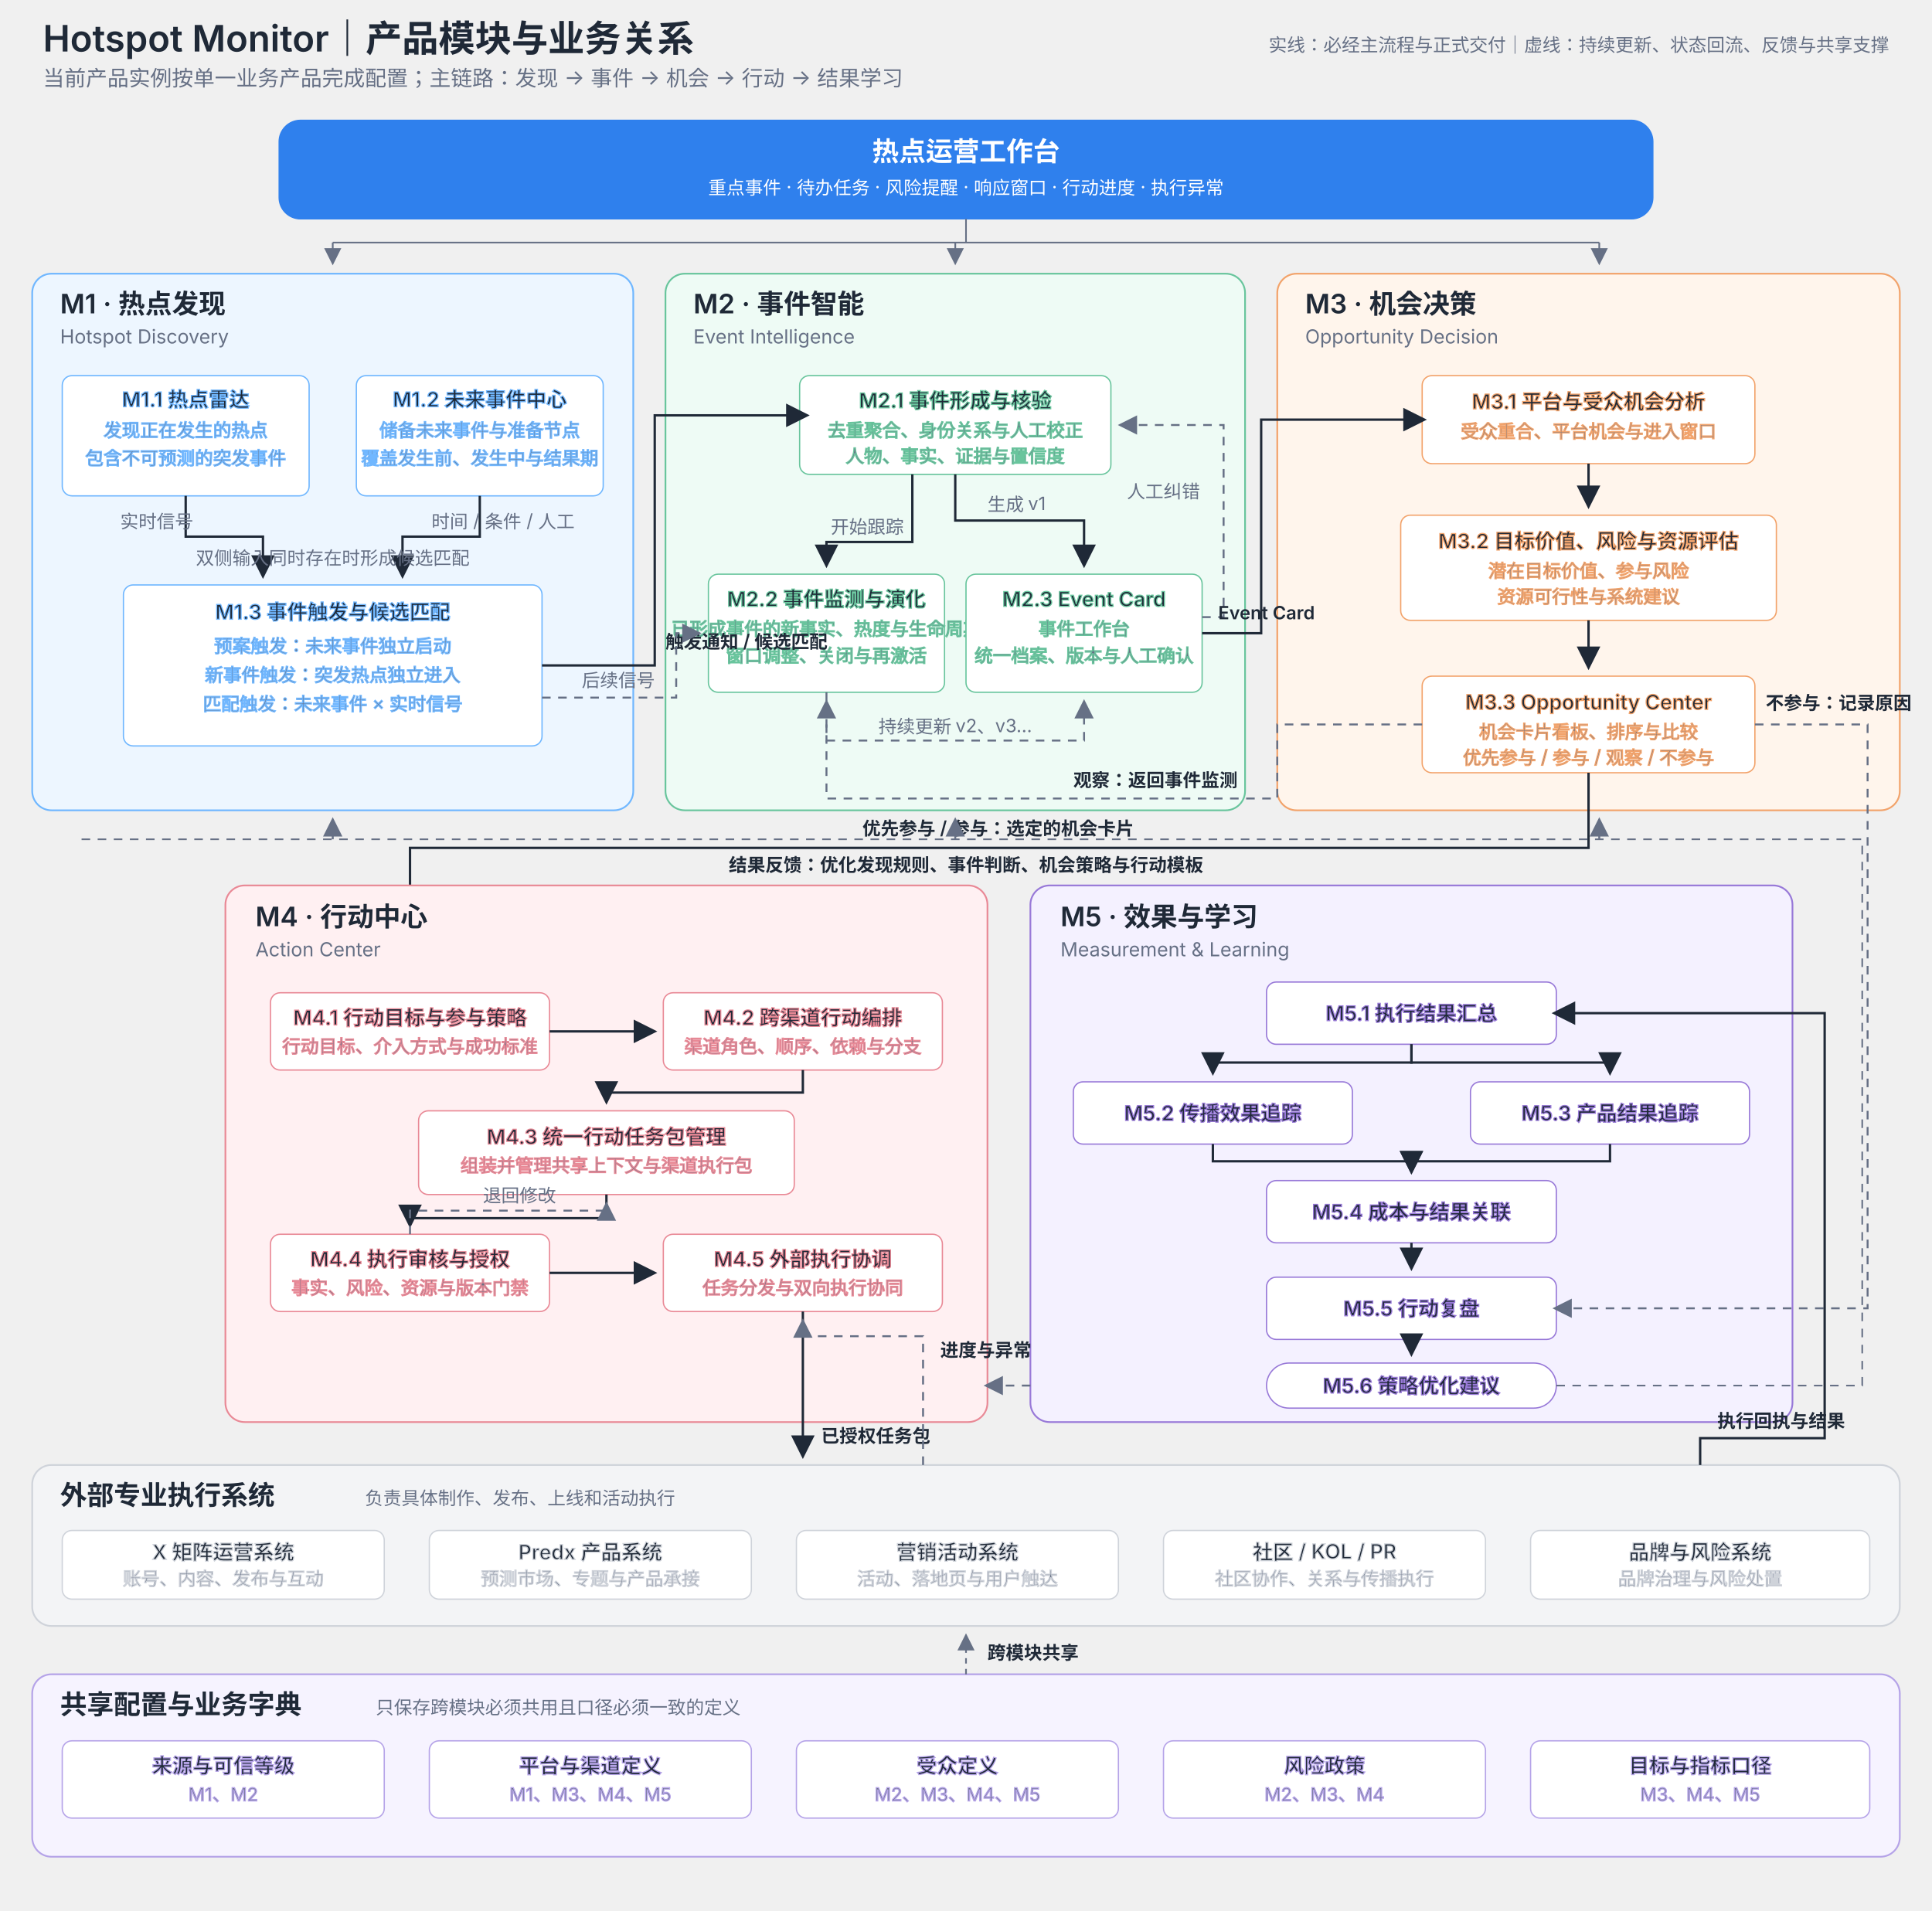
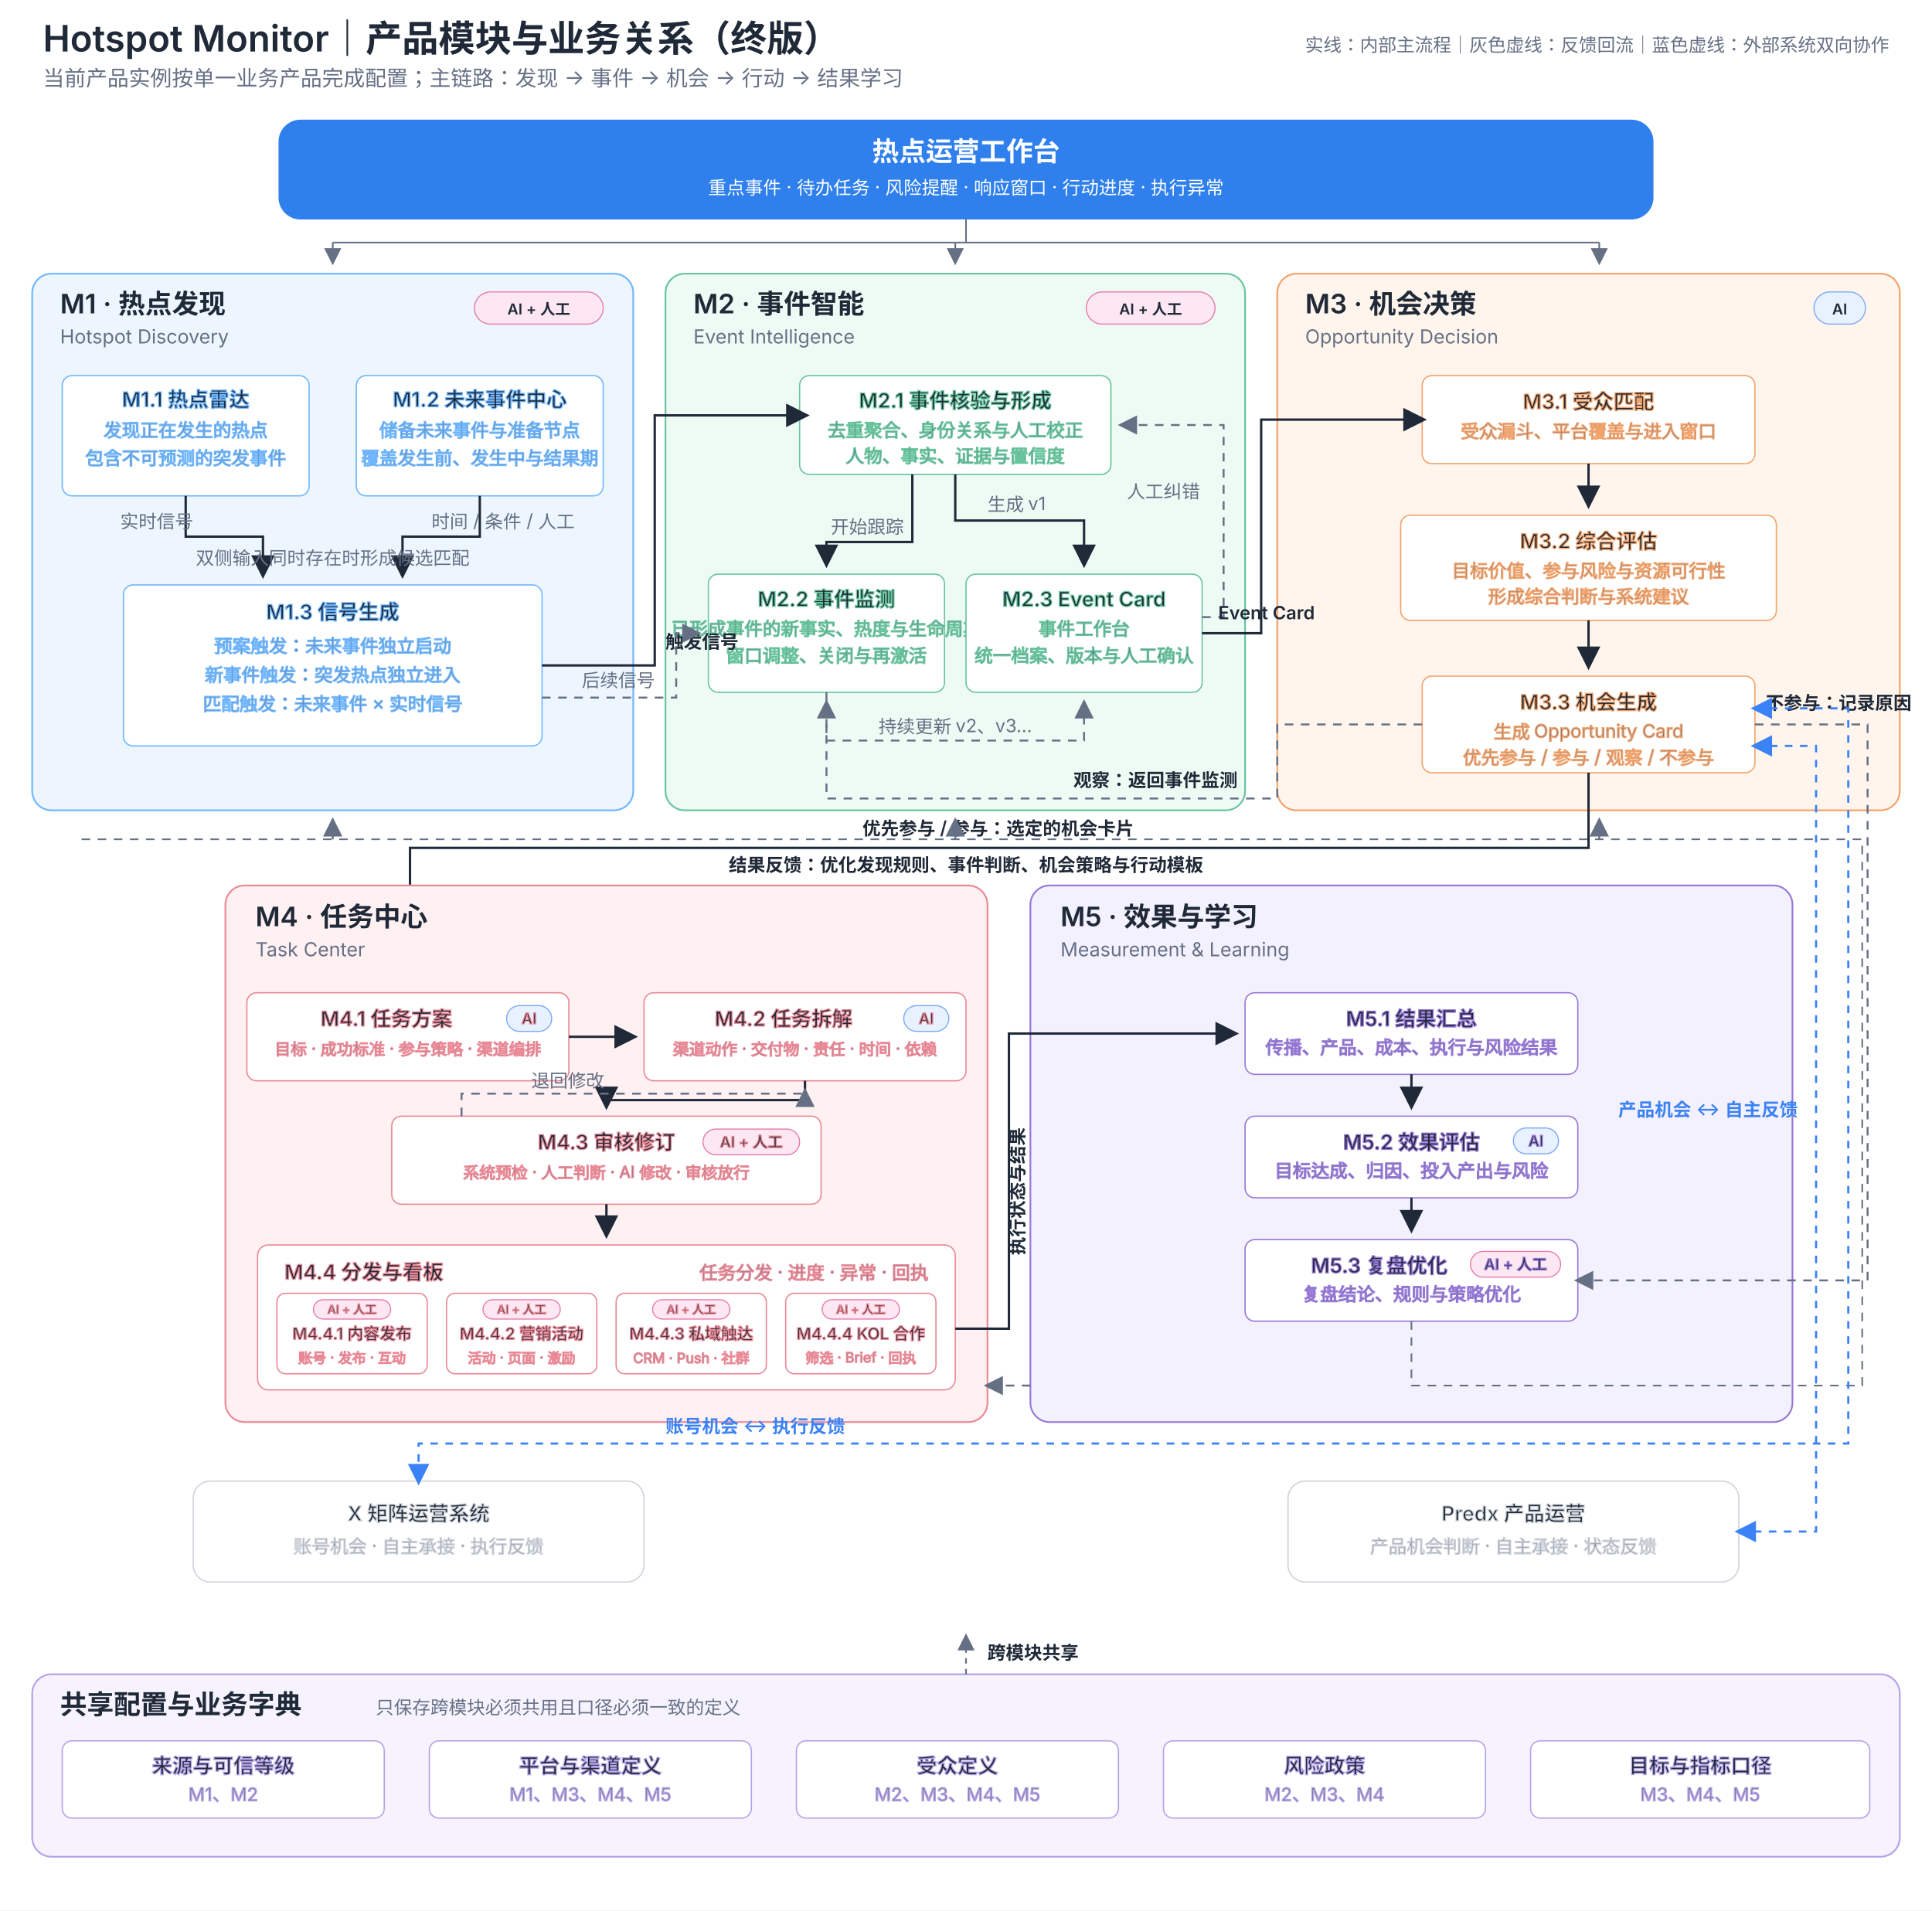
<svg xmlns="http://www.w3.org/2000/svg" viewBox="0 0 1800 1780" role="img" aria-labelledby="title desc">
  <style>
  svg { background: #ffffff; font-family: Inter, -apple-system, BlinkMacSystemFont, "Segoe UI", "PingFang SC", "Microsoft YaHei", sans-serif; }
  text { fill: #1f2937; font-weight: 400; }
  .title { font-size: 34px; font-weight: 600; }
  .subtitle { font-size: 20px; fill: #667085; }
  .module-title { font-size: 25px; font-weight: 600; }
  .module-en { font-size: 18px; fill: #667085; }
  .node-title { font-size: 19px; font-weight: 600; }
  .node-detail { font-size: 17px; fill: #667085; }
  .edge-label { font-size: 17px; font-weight: 600; }
  .note { font-size: 17px; fill: #667085; }
  .module { stroke-width: 1.6; }
  .node { fill: #ffffff; stroke-width: 1.2; }
  .workbench { fill: #2f80ed; stroke: #2f80ed; }
  .workbench-text { fill: #ffffff; }
  .m1 { fill: #edf6ff; stroke: #70b7ff; }
  .m2 { fill: #eefbf5; stroke: #69c59d; }
  .m3 { fill: #fff5ec; stroke: #f2a36b; }
  .m4 { fill: #fff0f2; stroke: #e98996; }
  .m5 { fill: #f4f1ff; stroke: #9879d8; }
  .external { fill: #f3f4f6; stroke: #cfd3da; }
  .foundation { fill: #f6f3ff; stroke: #b5a3e8; }
  .flow { fill: none; stroke: #1f2937; stroke-width: 2.2; marker-end: url(#hm-v2-arrow); }
  .thin-flow { fill: none; stroke: #667085; stroke-width: 1.6; marker-end: url(#hm-v2-muted-arrow); }
  .bus { fill: none; stroke: #667085; stroke-width: 1.5; }
  .feedback { fill: none; stroke: #667085; stroke-width: 1.8; stroke-dasharray: 8 7; marker-end: url(#hm-v2-muted-arrow); }
  .support { fill: none; stroke: #667085; stroke-width: 1.6; stroke-dasharray: 5 5; marker-end: url(#hm-v2-muted-arrow); }
+   .external-link { fill: none; stroke: #3b82f6; stroke-width: 2; stroke-dasharray: 7 7; marker-start: url(#hm-v2-blue-arrow); marker-end: url(#hm-v2-blue-arrow); }
+   .ai-badge { fill: #e8f1ff; stroke: #7ba7f7; }
+   .human-badge { fill: #fce7f3; stroke: #e879a9; }
+   .badge-text { font-size: 14px; font-weight: 600; }
+   .mini-title { font-size: 15px; font-weight: 600; }
+   .mini-detail { font-size: 13px; fill: #667085; }
+   .compact-detail { font-size: 15px; fill: #667085; }
+   .micro-badge-text { font-size: 11px; font-weight: 600; }
</style>
  <defs>
    <marker id="hm-v2-arrow" markerWidth="10" markerHeight="10" refX="8" refY="5" orient="auto" markerUnits="strokeWidth">
      <path d="M0,0 L10,5 L0,10 z" fill="#1f2937" />
    </marker>
    <marker id="hm-v2-muted-arrow" markerWidth="10" markerHeight="10" refX="8" refY="5" orient="auto" markerUnits="strokeWidth">
      <path d="M0,0 L10,5 L0,10 z" fill="#667085" />
    </marker>
+     <marker id="hm-v2-blue-arrow" markerWidth="10" markerHeight="10" refX="8" refY="5" orient="auto-start-reverse" markerUnits="strokeWidth">
+       <path d="M0,0 L10,5 L0,10 z" fill="#3b82f6" />
+     </marker>
  </defs>
-   <text x="40" y="48" class="title">Hotspot Monitor｜产品模块与业务关系</text>
-   <text x="1760" y="48" text-anchor="end" class="note">实线：必经主流程与正式交付｜虚线：持续更新、状态回流、反馈与共享支撑</text>
+   <rect x="0" y="0" width="1800" height="1780" fill="#ffffff" />
+   <text x="40" y="48" class="title">Hotspot Monitor｜产品模块与业务关系（终版）</text>
+   <text x="1760" y="48" text-anchor="end" class="note">实线：内部主流程｜灰色虚线：反馈回流｜蓝色虚线：外部系统双向协作</text>
  <text x="40" y="80" class="subtitle">当前产品实例按单一业务产品完成配置；主链路：发现 → 事件 → 机会 → 行动 → 结果学习</text>
  <rect x="260" y="112" width="1280" height="92" rx="20" class="workbench" />
  <text x="900" y="150" text-anchor="middle" class="module-title workbench-text">热点运营工作台</text>
  <text x="900" y="181" text-anchor="middle" class="node-detail workbench-text">重点事件 · 待办任务 · 风险提醒 · 响应窗口 · 行动进度 · 执行异常</text>
  <path d="M900 204 L900 226 M310 226 L1490 226" class="bus" />
  <path d="M310 226 L310 244" class="thin-flow" />
  <path d="M890 226 L890 244" class="thin-flow" />
  <path d="M1490 226 L1490 244" class="thin-flow" />
  <rect x="30" y="255" width="560" height="500" rx="18" class="module m1" />
  <text x="56" y="292" class="module-title">M1 · 热点发现</text>
  <text x="56" y="320" class="module-en">Hotspot Discovery</text>
+   <rect x="442" y="272" width="120" height="30" rx="15" class="human-badge" />
+   <text x="502" y="293" text-anchor="middle" class="badge-text">AI + 人工</text>
  <g class="m1">
    <rect x="58" y="350" width="230" height="112" rx="9" class="node" />
    <text x="173" y="379" text-anchor="middle" class="node-title">M1.1 热点雷达</text>
    <text x="173" y="407" text-anchor="middle" class="node-detail">发现正在发生的热点</text>
    <text x="173" y="433" text-anchor="middle" class="node-detail">包含不可预测的突发事件</text>
    <rect x="332" y="350" width="230" height="112" rx="9" class="node" />
    <text x="447" y="379" text-anchor="middle" class="node-title">M1.2 未来事件中心</text>
    <text x="447" y="407" text-anchor="middle" class="node-detail">储备未来事件与准备节点</text>
    <text x="447" y="433" text-anchor="middle" class="node-detail">覆盖发生前、发生中与结果期</text>
    <rect x="115" y="545" width="390" height="150" rx="9" class="node" />
-     <text x="310" y="577" text-anchor="middle" class="node-title">M1.3 事件触发与候选匹配</text>
+     <text x="310" y="577" text-anchor="middle" class="node-title">M1.3 信号生成</text>
    <text x="310" y="608" text-anchor="middle" class="node-detail">预案触发：未来事件独立启动</text>
    <text x="310" y="635" text-anchor="middle" class="node-detail">新事件触发：突发热点独立进入</text>
    <text x="310" y="662" text-anchor="middle" class="node-detail">匹配触发：未来事件 × 实时信号</text>
  </g>
  <path d="M173 462 L173 500 L245 500 L245 535" class="flow" />
  <text x="112" y="492" class="note">实时信号</text>
  <path d="M447 462 L447 500 L375 500 L375 535" class="flow" />
  <text x="402" y="492" class="note">时间 / 条件 / 人工</text>
  <text x="310" y="526" text-anchor="middle" class="note">双侧输入同时存在时形成候选匹配</text>
  <rect x="620" y="255" width="540" height="500" rx="18" class="module m2" />
  <text x="646" y="292" class="module-title">M2 · 事件智能</text>
  <text x="646" y="320" class="module-en">Event Intelligence</text>
+   <rect x="1012" y="272" width="120" height="30" rx="15" class="human-badge" />
+   <text x="1072" y="293" text-anchor="middle" class="badge-text">AI + 人工</text>
  <g class="m2">
    <rect x="745" y="350" width="290" height="92" rx="9" class="node" />
-     <text x="890" y="380" text-anchor="middle" class="node-title">M2.1 事件形成与核验</text>
+     <text x="890" y="380" text-anchor="middle" class="node-title">M2.1 事件核验与形成</text>
    <text x="890" y="407" text-anchor="middle" class="node-detail">去重聚合、身份关系与人工校正</text>
    <text x="890" y="431" text-anchor="middle" class="node-detail">人物、事实、证据与置信度</text>
    <rect x="660" y="535" width="220" height="110" rx="9" class="node" />
-     <text x="770" y="565" text-anchor="middle" class="node-title">M2.2 事件监测与演化</text>
+     <text x="770" y="565" text-anchor="middle" class="node-title">M2.2 事件监测</text>
    <text x="770" y="592" text-anchor="middle" class="node-detail">已形成事件的新事实、热度与生命周期</text>
    <text x="770" y="617" text-anchor="middle" class="node-detail">窗口调整、关闭与再激活</text>
    <rect x="900" y="535" width="220" height="110" rx="9" class="node" />
    <text x="1010" y="565" text-anchor="middle" class="node-title">M2.3 Event Card</text>
    <text x="1010" y="592" text-anchor="middle" class="node-detail">事件工作台</text>
    <text x="1010" y="617" text-anchor="middle" class="node-detail">统一档案、版本与人工确认</text>
  </g>
  <path d="M890 442 L890 485 L1010 485 L1010 525" class="flow" />
  <text x="920" y="476" class="note">生成 v1</text>
  <path d="M850 442 L850 505 L770 505 L770 525" class="flow" />
  <text x="774" y="497" class="note">开始跟踪</text>
  <path d="M770 645 L770 690 L1010 690 L1010 655" class="feedback" />
  <text x="890" y="683" text-anchor="middle" class="note">持续更新 v2、v3…</text>
  <path d="M1120 575 L1140 575 L1140 396 L1045 396" class="feedback" />
  <text x="1050" y="464" class="note">人工纠错</text>
  <rect x="1190" y="255" width="580" height="500" rx="18" class="module m3" />
  <text x="1216" y="292" class="module-title">M3 · 机会决策</text>
  <text x="1216" y="320" class="module-en">Opportunity Decision</text>
+   <rect x="1690" y="272" width="48" height="30" rx="15" class="ai-badge" />
+   <text x="1714" y="293" text-anchor="middle" class="badge-text">AI</text>
  <g class="m3">
    <rect x="1325" y="350" width="310" height="82" rx="9" class="node" />
-     <text x="1480" y="381" text-anchor="middle" class="node-title">M3.1 平台与受众机会分析</text>
-     <text x="1480" y="408" text-anchor="middle" class="node-detail">受众重合、平台机会与进入窗口</text>
+     <text x="1480" y="381" text-anchor="middle" class="node-title">M3.1 受众匹配</text>
+     <text x="1480" y="408" text-anchor="middle" class="node-detail">受众漏斗、平台覆盖与进入窗口</text>
    <rect x="1305" y="480" width="350" height="98" rx="9" class="node" />
-     <text x="1480" y="511" text-anchor="middle" class="node-title">M3.2 目标价值、风险与资源评估</text>
-     <text x="1480" y="538" text-anchor="middle" class="node-detail">潜在目标价值、参与风险</text>
-     <text x="1480" y="562" text-anchor="middle" class="node-detail">资源可行性与系统建议</text>
+     <text x="1480" y="511" text-anchor="middle" class="node-title">M3.2 综合评估</text>
+     <text x="1480" y="538" text-anchor="middle" class="node-detail">目标价值、参与风险与资源可行性</text>
+     <text x="1480" y="562" text-anchor="middle" class="node-detail">形成综合判断与系统建议</text>
    <rect x="1325" y="630" width="310" height="90" rx="9" class="node" />
-     <text x="1480" y="661" text-anchor="middle" class="node-title">M3.3 Opportunity Center</text>
-     <text x="1480" y="688" text-anchor="middle" class="node-detail">机会卡片看板、排序与比较</text>
+     <text x="1480" y="661" text-anchor="middle" class="node-title">M3.3 机会生成</text>
+     <text x="1480" y="688" text-anchor="middle" class="node-detail">生成 Opportunity Card</text>
    <text x="1480" y="712" text-anchor="middle" class="node-detail">优先参与 / 参与 / 观察 / 不参与</text>
  </g>
  <path d="M1480 432 L1480 470" class="flow" />
  <path d="M1480 578 L1480 620" class="flow" />
  <path d="M505 620 L610 620 L610 387 L750 387" class="flow" />
-   <text x="620" y="604" class="edge-label">触发通知 / 候选匹配</text>
+   <text x="620" y="604" class="edge-label">触发信号</text>
  <path d="M505 650 L630 650 L630 590 L650 590" class="feedback" />
  <text x="542" y="640" class="note">后续信号</text>
  <path d="M1120 590 L1175 590 L1175 391 L1325 391" class="flow" />
  <text x="1135" y="577" class="edge-label">Event Card</text>
  <path d="M1325 675 L1190 675 L1190 744 L770 744 L770 655" class="feedback" />
  <text x="1000" y="733" class="edge-label">观察：返回事件监测</text>
  <path d="M1480 720 L1480 790 L382 790 L382 915" class="flow" />
  <text x="930" y="778" text-anchor="middle" class="edge-label">优先参与 / 参与：选定的机会卡片</text>
  <rect x="210" y="825" width="710" height="500" rx="18" class="module m4" />
-   <text x="238" y="863" class="module-title">M4 · 行动中心</text>
-   <text x="238" y="891" class="module-en">Action Center</text>
+   <text x="238" y="863" class="module-title">M4 · 任务中心</text>
+   <text x="238" y="891" class="module-en">Task Center</text>
  <g class="m4">
-     <rect x="252" y="925" width="260" height="72" rx="9" class="node" />
-     <text x="382" y="955" text-anchor="middle" class="node-title">M4.1 行动目标与参与策略</text>
-     <text x="382" y="981" text-anchor="middle" class="node-detail">行动目标、介入方式与成功标准</text>
-     <rect x="618" y="925" width="260" height="72" rx="9" class="node" />
-     <text x="748" y="955" text-anchor="middle" class="node-title">M4.2 跨渠道行动编排</text>
-     <text x="748" y="981" text-anchor="middle" class="node-detail">渠道角色、顺序、依赖与分支</text>
-     <rect x="390" y="1035" width="350" height="78" rx="9" class="node" />
-     <text x="565" y="1066" text-anchor="middle" class="node-title">M4.3 统一行动任务包管理</text>
-     <text x="565" y="1092" text-anchor="middle" class="node-detail">组装并管理共享上下文与渠道执行包</text>
-     <rect x="252" y="1150" width="260" height="72" rx="9" class="node" />
-     <text x="382" y="1180" text-anchor="middle" class="node-title">M4.4 执行审核与授权</text>
-     <text x="382" y="1206" text-anchor="middle" class="node-detail">事实、风险、资源与版本门禁</text>
-     <rect x="618" y="1150" width="260" height="72" rx="9" class="node" />
-     <text x="748" y="1180" text-anchor="middle" class="node-title">M4.5 外部执行协调</text>
-     <text x="748" y="1206" text-anchor="middle" class="node-detail">任务分发与双向执行协同</text>
-   </g>
-   <path d="M512 961 L608 961" class="flow" />
-   <path d="M748 997 L748 1018 L565 1018 L565 1025" class="flow" />
-   <path d="M565 1113 L565 1135 L382 1135 L382 1140" class="flow" />
-   <path d="M512 1186 L608 1186" class="flow" />
-   <path d="M382 1150 L382 1128 L565 1128 L565 1123" class="feedback" />
-   <text x="450" y="1120" class="note">退回修改</text>
+     <rect x="230" y="925" width="300" height="82" rx="9" class="node" />
+     <text x="360" y="956" text-anchor="middle" class="node-title">M4.1 任务方案</text>
+     <text x="380" y="983" text-anchor="middle" class="compact-detail">目标 · 成功标准 · 参与策略 · 渠道编排</text>
+     <rect x="472" y="937" width="42" height="24" rx="12" class="ai-badge" />
+     <text x="493" y="954" text-anchor="middle" class="badge-text">AI</text>
+     <rect x="600" y="925" width="300" height="82" rx="9" class="node" />
+     <text x="730" y="956" text-anchor="middle" class="node-title">M4.2 任务拆解</text>
+     <text x="750" y="983" text-anchor="middle" class="compact-detail">渠道动作 · 交付物 · 责任 · 时间 · 依赖</text>
+     <rect x="842" y="937" width="42" height="24" rx="12" class="ai-badge" />
+     <text x="863" y="954" text-anchor="middle" class="badge-text">AI</text>
+     <rect x="365" y="1040" width="400" height="82" rx="9" class="node" />
+     <text x="565" y="1071" text-anchor="middle" class="node-title">M4.3 审核修订</text>
+     <text x="565" y="1098" text-anchor="middle" class="compact-detail">系统预检 · 人工判断 · AI 修改 · 审核放行</text>
+     <rect x="655" y="1052" width="90" height="24" rx="12" class="human-badge" />
+     <text x="700" y="1069" text-anchor="middle" class="badge-text">AI + 人工</text>
+     <rect x="240" y="1160" width="650" height="135" rx="10" class="node" />
+     <text x="265" y="1192" class="node-title">M4.4 分发与看板</text>
+     <text x="865" y="1192" text-anchor="end" class="node-detail">任务分发 · 进度 · 异常 · 回执</text>
+     <rect x="258" y="1205" width="140" height="75" rx="8" class="node" />
+     <rect x="292" y="1211" width="72" height="18" rx="9" class="human-badge" />
+     <text x="328" y="1224" text-anchor="middle" class="micro-badge-text">AI + 人工</text>
+     <text x="328" y="1248" text-anchor="middle" class="mini-title">M4.4.1 内容发布</text>
+     <text x="328" y="1270" text-anchor="middle" class="mini-detail">账号 · 发布 · 互动</text>
+     <rect x="416" y="1205" width="140" height="75" rx="8" class="node" />
+     <rect x="450" y="1211" width="72" height="18" rx="9" class="human-badge" />
+     <text x="486" y="1224" text-anchor="middle" class="micro-badge-text">AI + 人工</text>
+     <text x="486" y="1248" text-anchor="middle" class="mini-title">M4.4.2 营销活动</text>
+     <text x="486" y="1270" text-anchor="middle" class="mini-detail">活动 · 页面 · 激励</text>
+     <rect x="574" y="1205" width="140" height="75" rx="8" class="node" />
+     <rect x="608" y="1211" width="72" height="18" rx="9" class="human-badge" />
+     <text x="644" y="1224" text-anchor="middle" class="micro-badge-text">AI + 人工</text>
+     <text x="644" y="1248" text-anchor="middle" class="mini-title">M4.4.3 私域触达</text>
+     <text x="644" y="1270" text-anchor="middle" class="mini-detail">CRM · Push · 社群</text>
+     <rect x="732" y="1205" width="140" height="75" rx="8" class="node" />
+     <rect x="766" y="1211" width="72" height="18" rx="9" class="human-badge" />
+     <text x="802" y="1224" text-anchor="middle" class="micro-badge-text">AI + 人工</text>
+     <text x="802" y="1248" text-anchor="middle" class="mini-title">M4.4.4 KOL 合作</text>
+     <text x="802" y="1270" text-anchor="middle" class="mini-detail">筛选 · Brief · 回执</text>
+   </g>
+   <path d="M530 966 L590 966" class="flow" />
+   <path d="M750 1007 L750 1025 L565 1025 L565 1030" class="flow" />
+   <path d="M565 1122 L565 1150" class="flow" />
+   <path d="M430 1040 L430 1019 L750 1019 L750 1017" class="feedback" />
+   <text x="495" y="1013" class="note">退回修改</text>
  <rect x="960" y="825" width="710" height="500" rx="18" class="module m5" />
  <text x="988" y="863" class="module-title">M5 · 效果与学习</text>
  <text x="988" y="891" class="module-en">Measurement &amp; Learning</text>
  <g class="m5">
-     <rect x="1180" y="915" width="270" height="58" rx="9" class="node" />
-     <text x="1315" y="951" text-anchor="middle" class="node-title">M5.1 执行结果汇总</text>
-     <rect x="1000" y="1008" width="260" height="58" rx="9" class="node" />
-     <text x="1130" y="1044" text-anchor="middle" class="node-title">M5.2 传播效果追踪</text>
-     <rect x="1370" y="1008" width="260" height="58" rx="9" class="node" />
-     <text x="1500" y="1044" text-anchor="middle" class="node-title">M5.3 产品结果追踪</text>
-     <rect x="1180" y="1100" width="270" height="58" rx="9" class="node" />
-     <text x="1315" y="1136" text-anchor="middle" class="node-title">M5.4 成本与结果关联</text>
-     <rect x="1180" y="1190" width="270" height="58" rx="9" class="node" />
-     <text x="1315" y="1226" text-anchor="middle" class="node-title">M5.5 行动复盘</text>
-     <rect x="1180" y="1270" width="270" height="42" rx="21" class="node" />
-     <text x="1315" y="1298" text-anchor="middle" class="node-title">M5.6 策略优化建议</text>
-   </g>
-   <path d="M1315 973 L1315 990 L1130 990 L1130 998" class="flow" />
-   <path d="M1315 973 L1315 990 L1500 990 L1500 998" class="flow" />
-   <path d="M1130 1066 L1130 1082 L1315 1082 L1315 1090" class="flow" />
-   <path d="M1500 1066 L1500 1082 L1315 1082 L1315 1090" class="flow" />
-   <path d="M1315 1158 L1315 1180" class="flow" />
-   <path d="M1315 1248 L1315 1260" class="flow" />
-   <path d="M1635 675 L1740 675 L1740 1219 L1450 1219" class="feedback" />
+     <rect x="1160" y="925" width="310" height="76" rx="9" class="node" />
+     <text x="1315" y="956" text-anchor="middle" class="node-title">M5.1 结果汇总</text>
+     <text x="1315" y="982" text-anchor="middle" class="node-detail">传播、产品、成本、执行与风险结果</text>
+     <rect x="1160" y="1040" width="310" height="76" rx="9" class="node" />
+     <text x="1315" y="1071" text-anchor="middle" class="node-title">M5.2 效果评估</text>
+     <text x="1315" y="1097" text-anchor="middle" class="node-detail">目标达成、归因、投入产出与风险</text>
+     <rect x="1410" y="1051" width="42" height="24" rx="12" class="ai-badge" />
+     <text x="1431" y="1068" text-anchor="middle" class="badge-text">AI</text>
+     <rect x="1160" y="1155" width="310" height="76" rx="9" class="node" />
+     <text x="1285" y="1186" text-anchor="middle" class="node-title">M5.3 复盘优化</text>
+     <text x="1315" y="1212" text-anchor="middle" class="node-detail">复盘结论、规则与策略优化</text>
+     <rect x="1370" y="1166" width="84" height="24" rx="12" class="human-badge" />
+     <text x="1412" y="1183" text-anchor="middle" class="badge-text">AI + 人工</text>
+   </g>
+   <path d="M1315 1001 L1315 1030" class="flow" />
+   <path d="M1315 1116 L1315 1145" class="flow" />
+   <path d="M890 1238 L940 1238 L940 963 L1150 963" class="flow" />
+   <text x="954" y="1110" text-anchor="middle" class="edge-label" transform="rotate(-90 954 1110)">执行状态与结果</text>
+   <path d="M1635 675 L1740 675 L1740 1193 L1470 1193" class="feedback" />
  <text x="1645" y="661" class="edge-label">不参与：记录原因</text>
-   <path d="M1450 1291 L1735 1291 L1735 782 L70 782" class="bus" style="stroke-dasharray:8 7" />
+   <path d="M1315 1231 L1315 1291 L1735 1291 L1735 782 L70 782" class="bus" style="stroke-dasharray:8 7" />
  <path d="M310 782 L310 765" class="feedback" />
  <path d="M890 782 L890 765" class="feedback" />
  <path d="M1490 782 L1490 765" class="feedback" />
  <path d="M960 1291 L920 1291" class="feedback" />
  <text x="900" y="812" text-anchor="middle" class="edge-label">结果反馈：优化发现规则、事件判断、机会策略与行动模板</text>
-   <rect x="30" y="1365" width="1740" height="150" rx="18" class="module external" />
-   <text x="56" y="1402" class="module-title">外部专业执行系统</text>
-   <text x="340" y="1402" class="note">负责具体制作、发布、上线和活动执行</text>
  <g class="external">
-     <rect x="58" y="1426" width="300" height="64" rx="9" class="node" />
-     <text x="208" y="1453" text-anchor="middle" class="node-title">X 矩阵运营系统</text>
-     <text x="208" y="1477" text-anchor="middle" class="node-detail">账号、内容、发布与互动</text>
-     <rect x="400" y="1426" width="300" height="64" rx="9" class="node" />
-     <text x="550" y="1453" text-anchor="middle" class="node-title">Predx 产品系统</text>
-     <text x="550" y="1477" text-anchor="middle" class="node-detail">预测市场、专题与产品承接</text>
-     <rect x="742" y="1426" width="300" height="64" rx="9" class="node" />
-     <text x="892" y="1453" text-anchor="middle" class="node-title">营销活动系统</text>
-     <text x="892" y="1477" text-anchor="middle" class="node-detail">活动、落地页与用户触达</text>
-     <rect x="1084" y="1426" width="300" height="64" rx="9" class="node" />
-     <text x="1234" y="1453" text-anchor="middle" class="node-title">社区 / KOL / PR</text>
-     <text x="1234" y="1477" text-anchor="middle" class="node-detail">社区协作、关系与传播执行</text>
-     <rect x="1426" y="1426" width="316" height="64" rx="9" class="node" />
-     <text x="1584" y="1453" text-anchor="middle" class="node-title">品牌与风险系统</text>
-     <text x="1584" y="1477" text-anchor="middle" class="node-detail">品牌治理与风险处置</text>
-   </g>
-   <path d="M748 1222 L748 1355" class="flow" />
-   <text x="765" y="1344" class="edge-label">已授权任务包</text>
-   <path d="M860 1365 L860 1245 L748 1245 L748 1232" class="feedback" />
-   <text x="876" y="1264" class="edge-label">进度与异常</text>
-   <path d="M1584 1365 L1584 1340 L1700 1340 L1700 944 L1450 944" class="flow" />
-   <text x="1600" y="1330" class="edge-label">执行回执与结果</text>
+     <rect x="180" y="1380" width="420" height="94" rx="16" class="node" />
+     <text x="390" y="1417" text-anchor="middle" class="node-title">X 矩阵运营系统</text>
+     <text x="390" y="1447" text-anchor="middle" class="node-detail">账号机会 · 自主承接 · 执行反馈</text>
+     <rect x="1200" y="1380" width="420" height="94" rx="16" class="node" />
+     <text x="1410" y="1417" text-anchor="middle" class="node-title">Predx 产品运营</text>
+     <text x="1410" y="1447" text-anchor="middle" class="node-detail">产品机会判断 · 自主承接 · 状态反馈</text>
+   </g>
+   <path d="M1635 660 L1722 660 L1722 1345 L390 1345 L390 1380" class="external-link" />
+   <text x="620" y="1335" class="edge-label" style="fill:#3b82f6">账号机会 ↔ 执行反馈</text>
+   <path d="M1635 695 L1692 695 L1692 1427 L1620 1427" class="external-link" />
+   <text x="1675" y="1040" text-anchor="end" class="edge-label" style="fill:#3b82f6">产品机会 ↔ 自主反馈</text>
  <rect x="30" y="1560" width="1740" height="170" rx="18" class="module foundation" />
  <text x="56" y="1597" class="module-title">共享配置与业务字典</text>
  <text x="350" y="1597" class="note">只保存跨模块必须共用且口径必须一致的定义</text>
  <g class="foundation">
    <rect x="58" y="1622" width="300" height="72" rx="9" class="node" />
    <text x="208" y="1652" text-anchor="middle" class="node-title">来源与可信等级</text>
    <text x="208" y="1678" text-anchor="middle" class="node-detail">M1、M2</text>
    <rect x="400" y="1622" width="300" height="72" rx="9" class="node" />
    <text x="550" y="1652" text-anchor="middle" class="node-title">平台与渠道定义</text>
    <text x="550" y="1678" text-anchor="middle" class="node-detail">M1、M3、M4、M5</text>
    <rect x="742" y="1622" width="300" height="72" rx="9" class="node" />
    <text x="892" y="1652" text-anchor="middle" class="node-title">受众定义</text>
    <text x="892" y="1678" text-anchor="middle" class="node-detail">M2、M3、M4、M5</text>
    <rect x="1084" y="1622" width="300" height="72" rx="9" class="node" />
    <text x="1234" y="1652" text-anchor="middle" class="node-title">风险政策</text>
    <text x="1234" y="1678" text-anchor="middle" class="node-detail">M2、M3、M4</text>
    <rect x="1426" y="1622" width="316" height="72" rx="9" class="node" />
    <text x="1584" y="1652" text-anchor="middle" class="node-title">目标与指标口径</text>
    <text x="1584" y="1678" text-anchor="middle" class="node-detail">M3、M4、M5</text>
  </g>
  <path d="M900 1560 L900 1525" class="support" />
  <text x="920" y="1546" class="edge-label">跨模块共享</text>
</svg>
